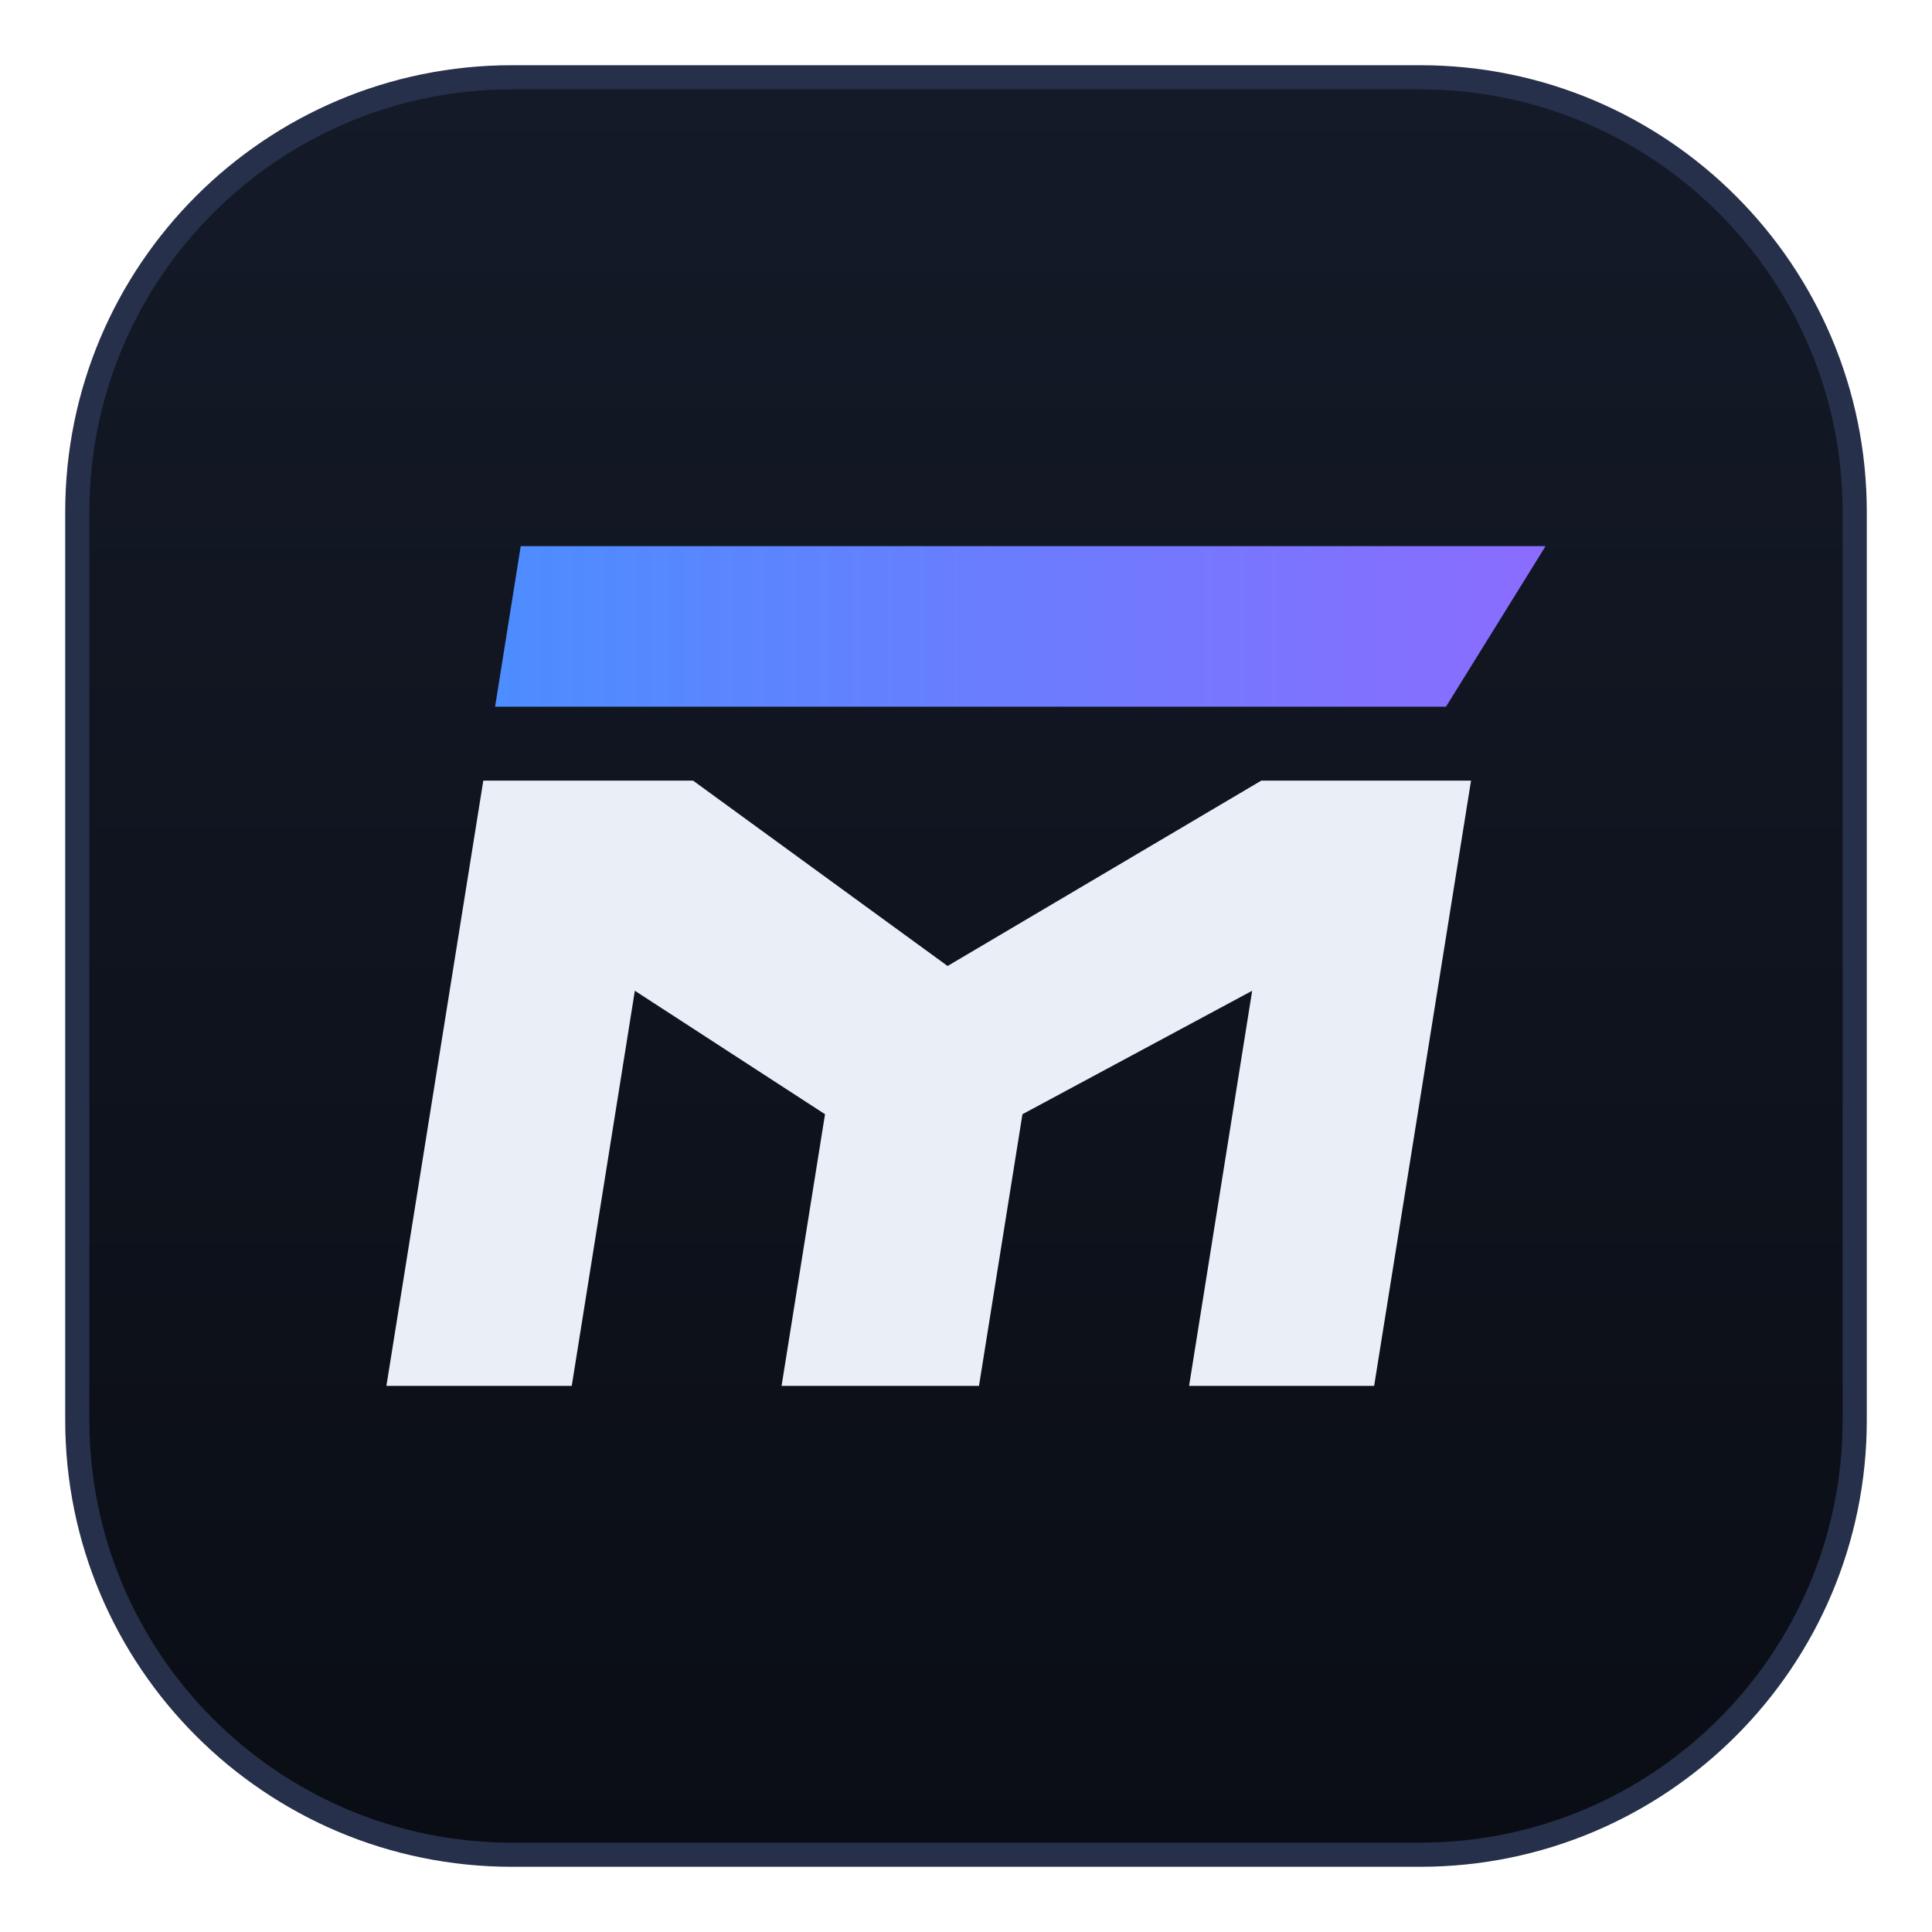
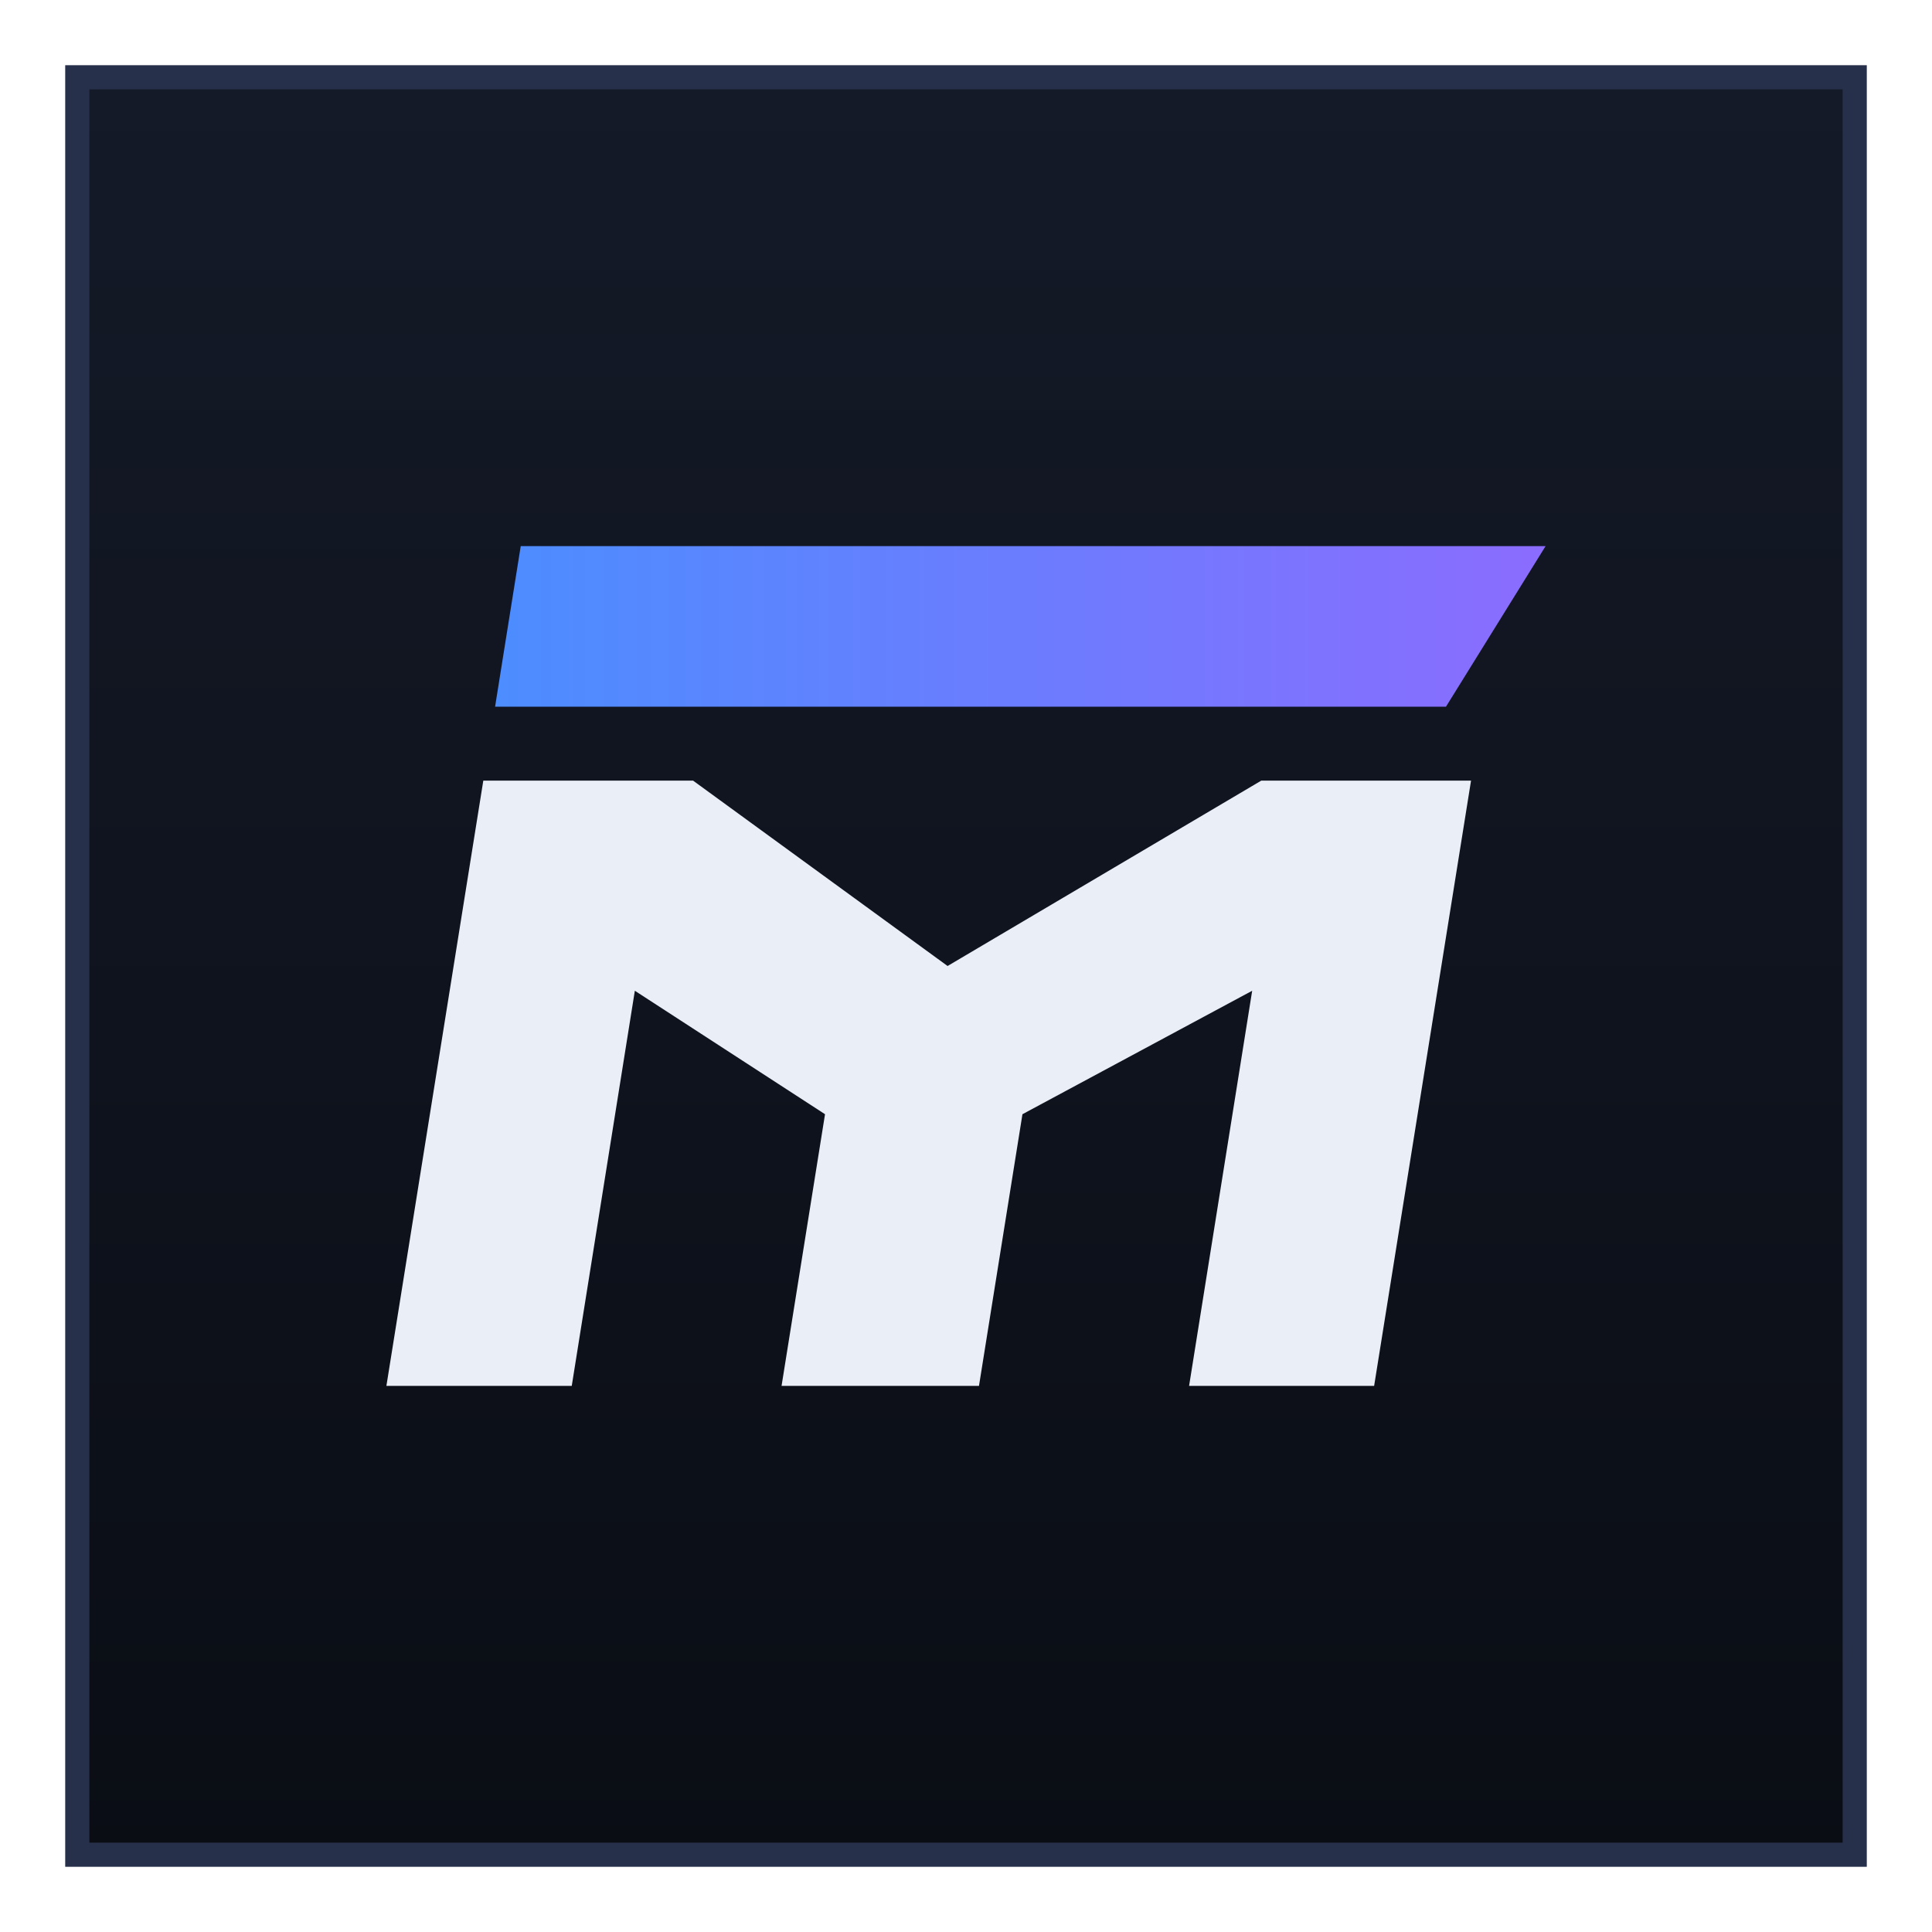
<svg xmlns="http://www.w3.org/2000/svg" width="64" height="64" viewBox="0 0 64 64" role="img" aria-label="Money Tweaks">
  <defs>
    <linearGradient id="mt-accent" x1="0" y1="0" x2="1" y2="0">
      <stop offset="0" stop-color="#4C8DFF" />
      <stop offset="1" stop-color="#8B6CFF" />
    </linearGradient>
    <linearGradient id="mt-tile" x1="0" y1="0" x2="0" y2="1">
      <stop offset="0" stop-color="#141A28" />
      <stop offset="1" stop-color="#0A0D14" />
    </linearGradient>
  </defs>
-   <rect x="2.56" y="2.56" width="58.88" height="58.88" rx="14.4" fill="url(#mt-tile)" stroke="#26304A" stroke-width="0.8" />
+   <rect x="2.56" y="2.56" width="58.88" height="58.88" rx="0" fill="url(#mt-tile)" stroke="#26304A" stroke-width="0.8" />
  <polygon fill="url(#mt-accent)" points="17.25,18.09 51.20,18.09 47.90,23.41 16.40,23.41" />
  <polygon fill="#E9EEF7" points="12.80,45.91 16.01,25.86 22.96,25.86 31.39,32.00 41.78,25.86 48.73,25.86 45.52,45.91 39.39,45.91 41.48,32.82 33.87,36.91 32.43,45.91 25.89,45.91 27.33,36.91 21.03,32.82 18.94,45.91" />
</svg>
